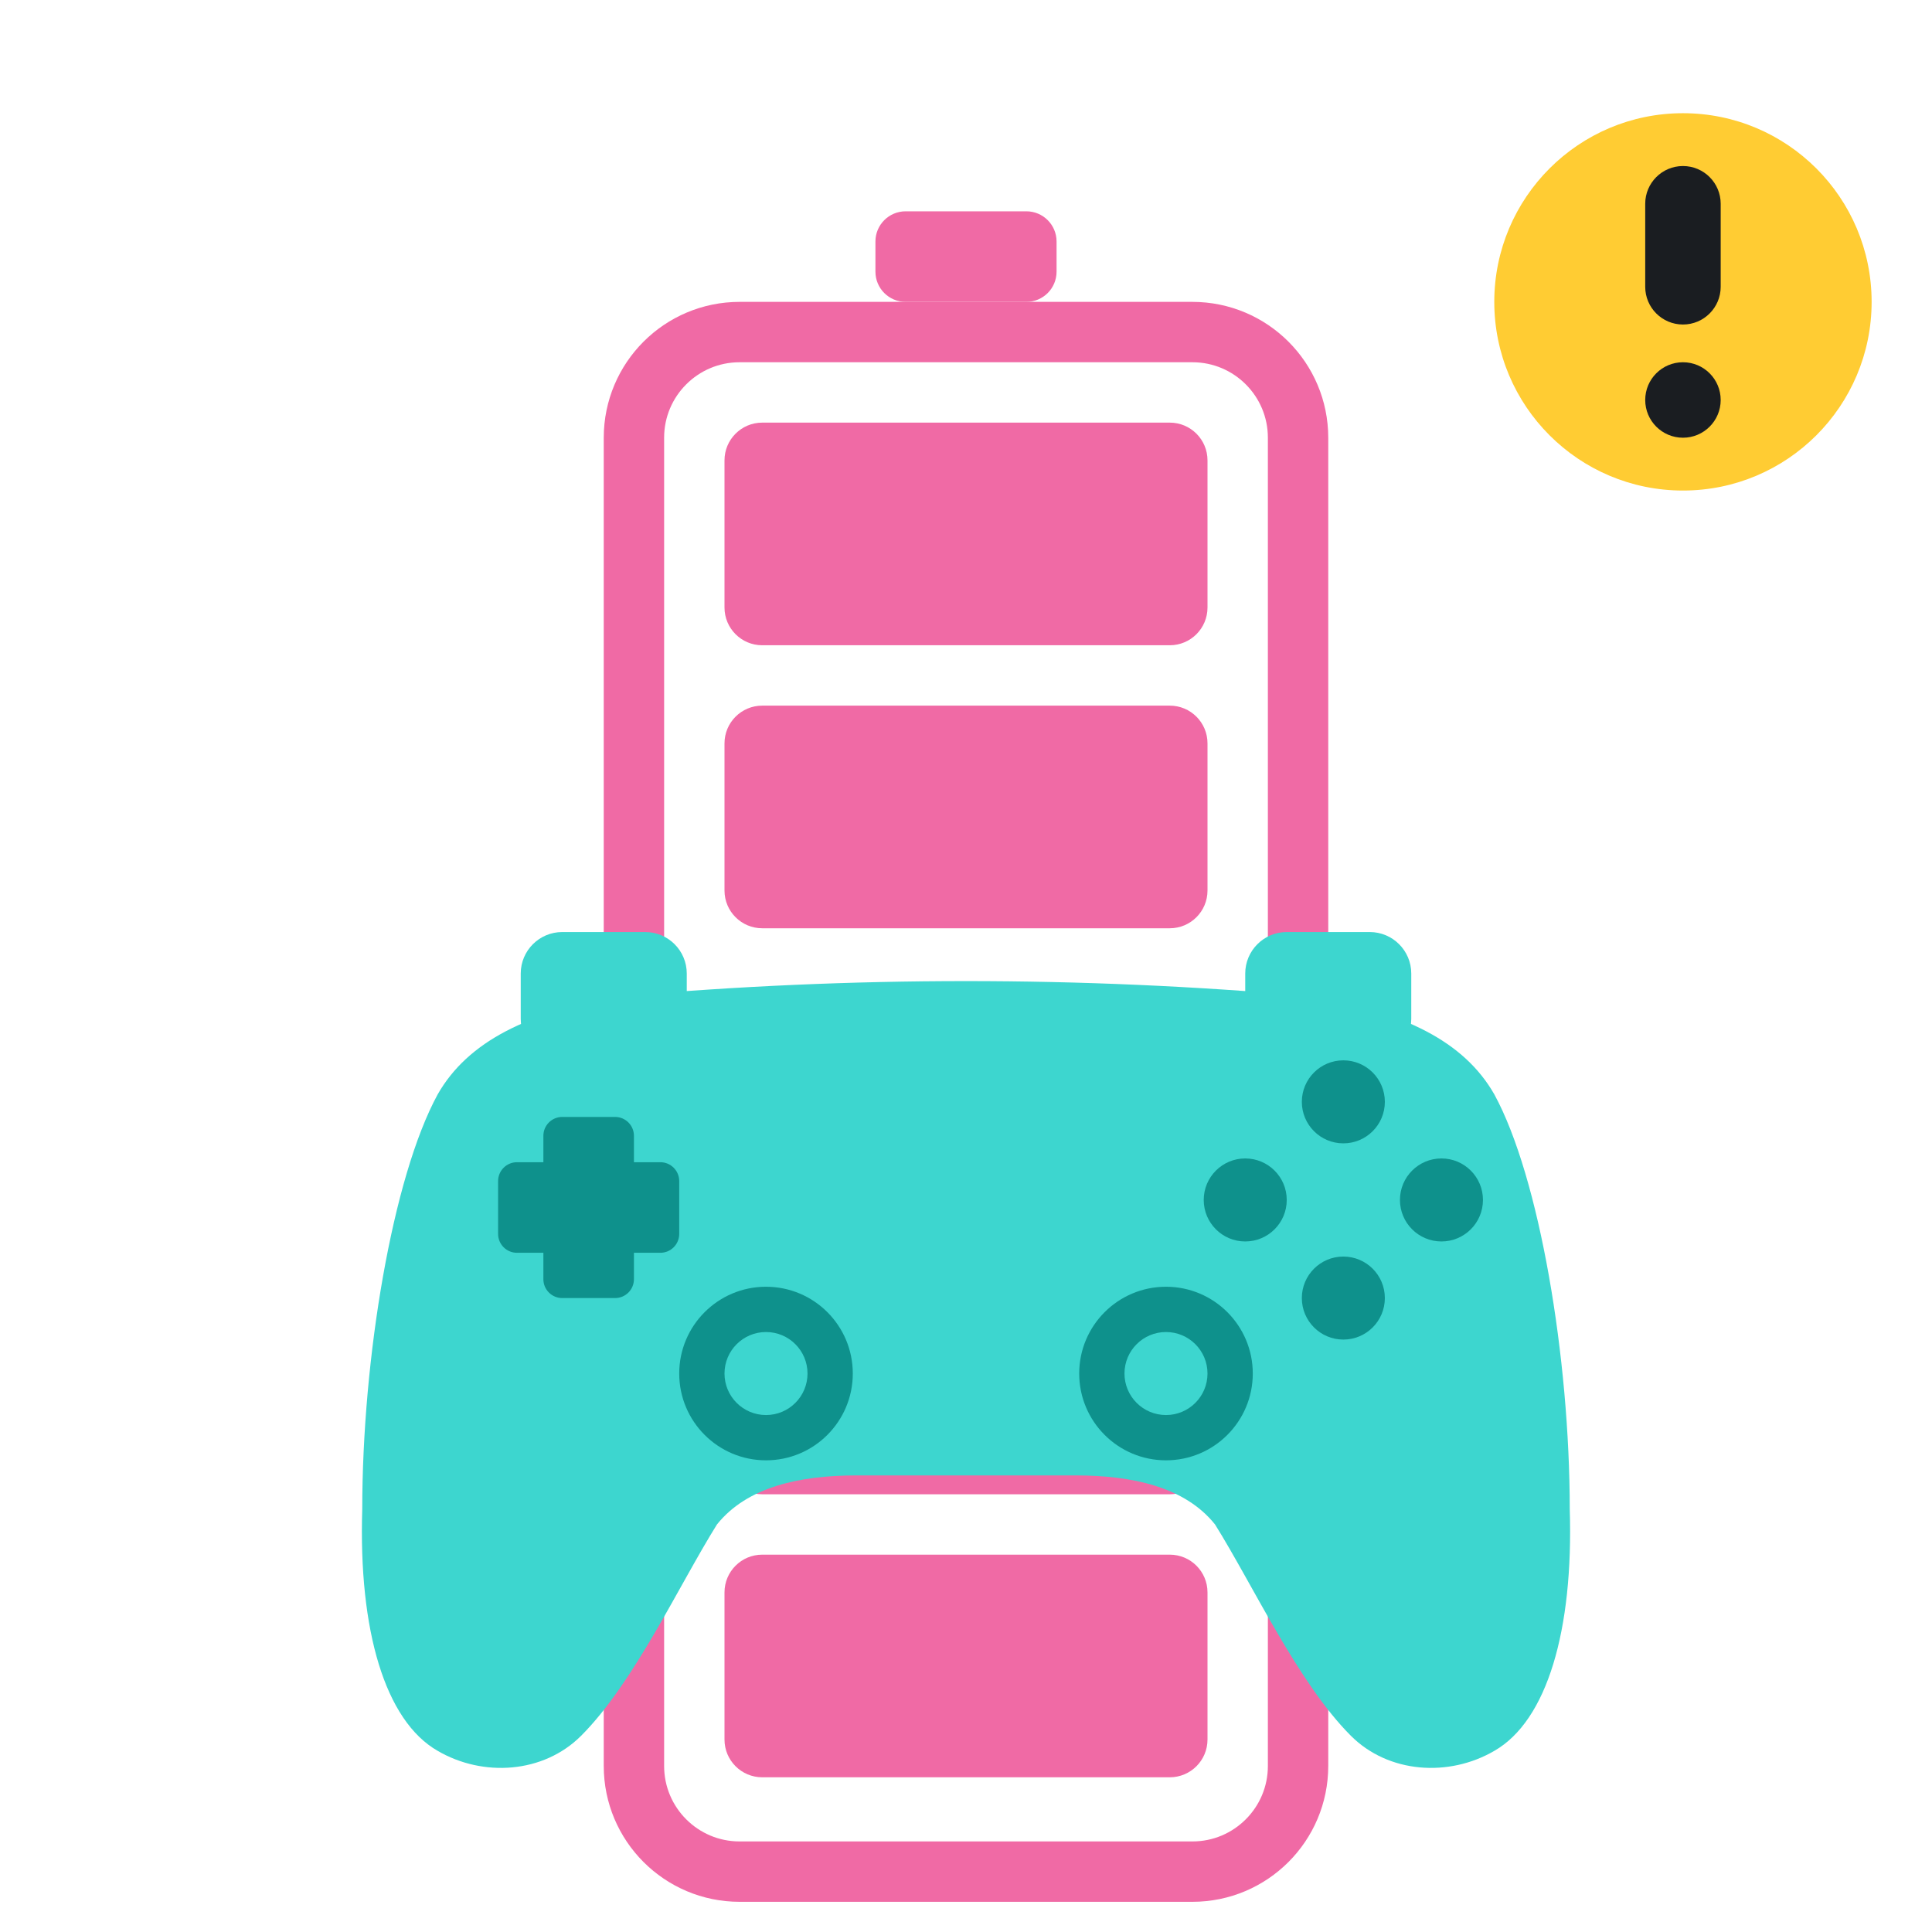
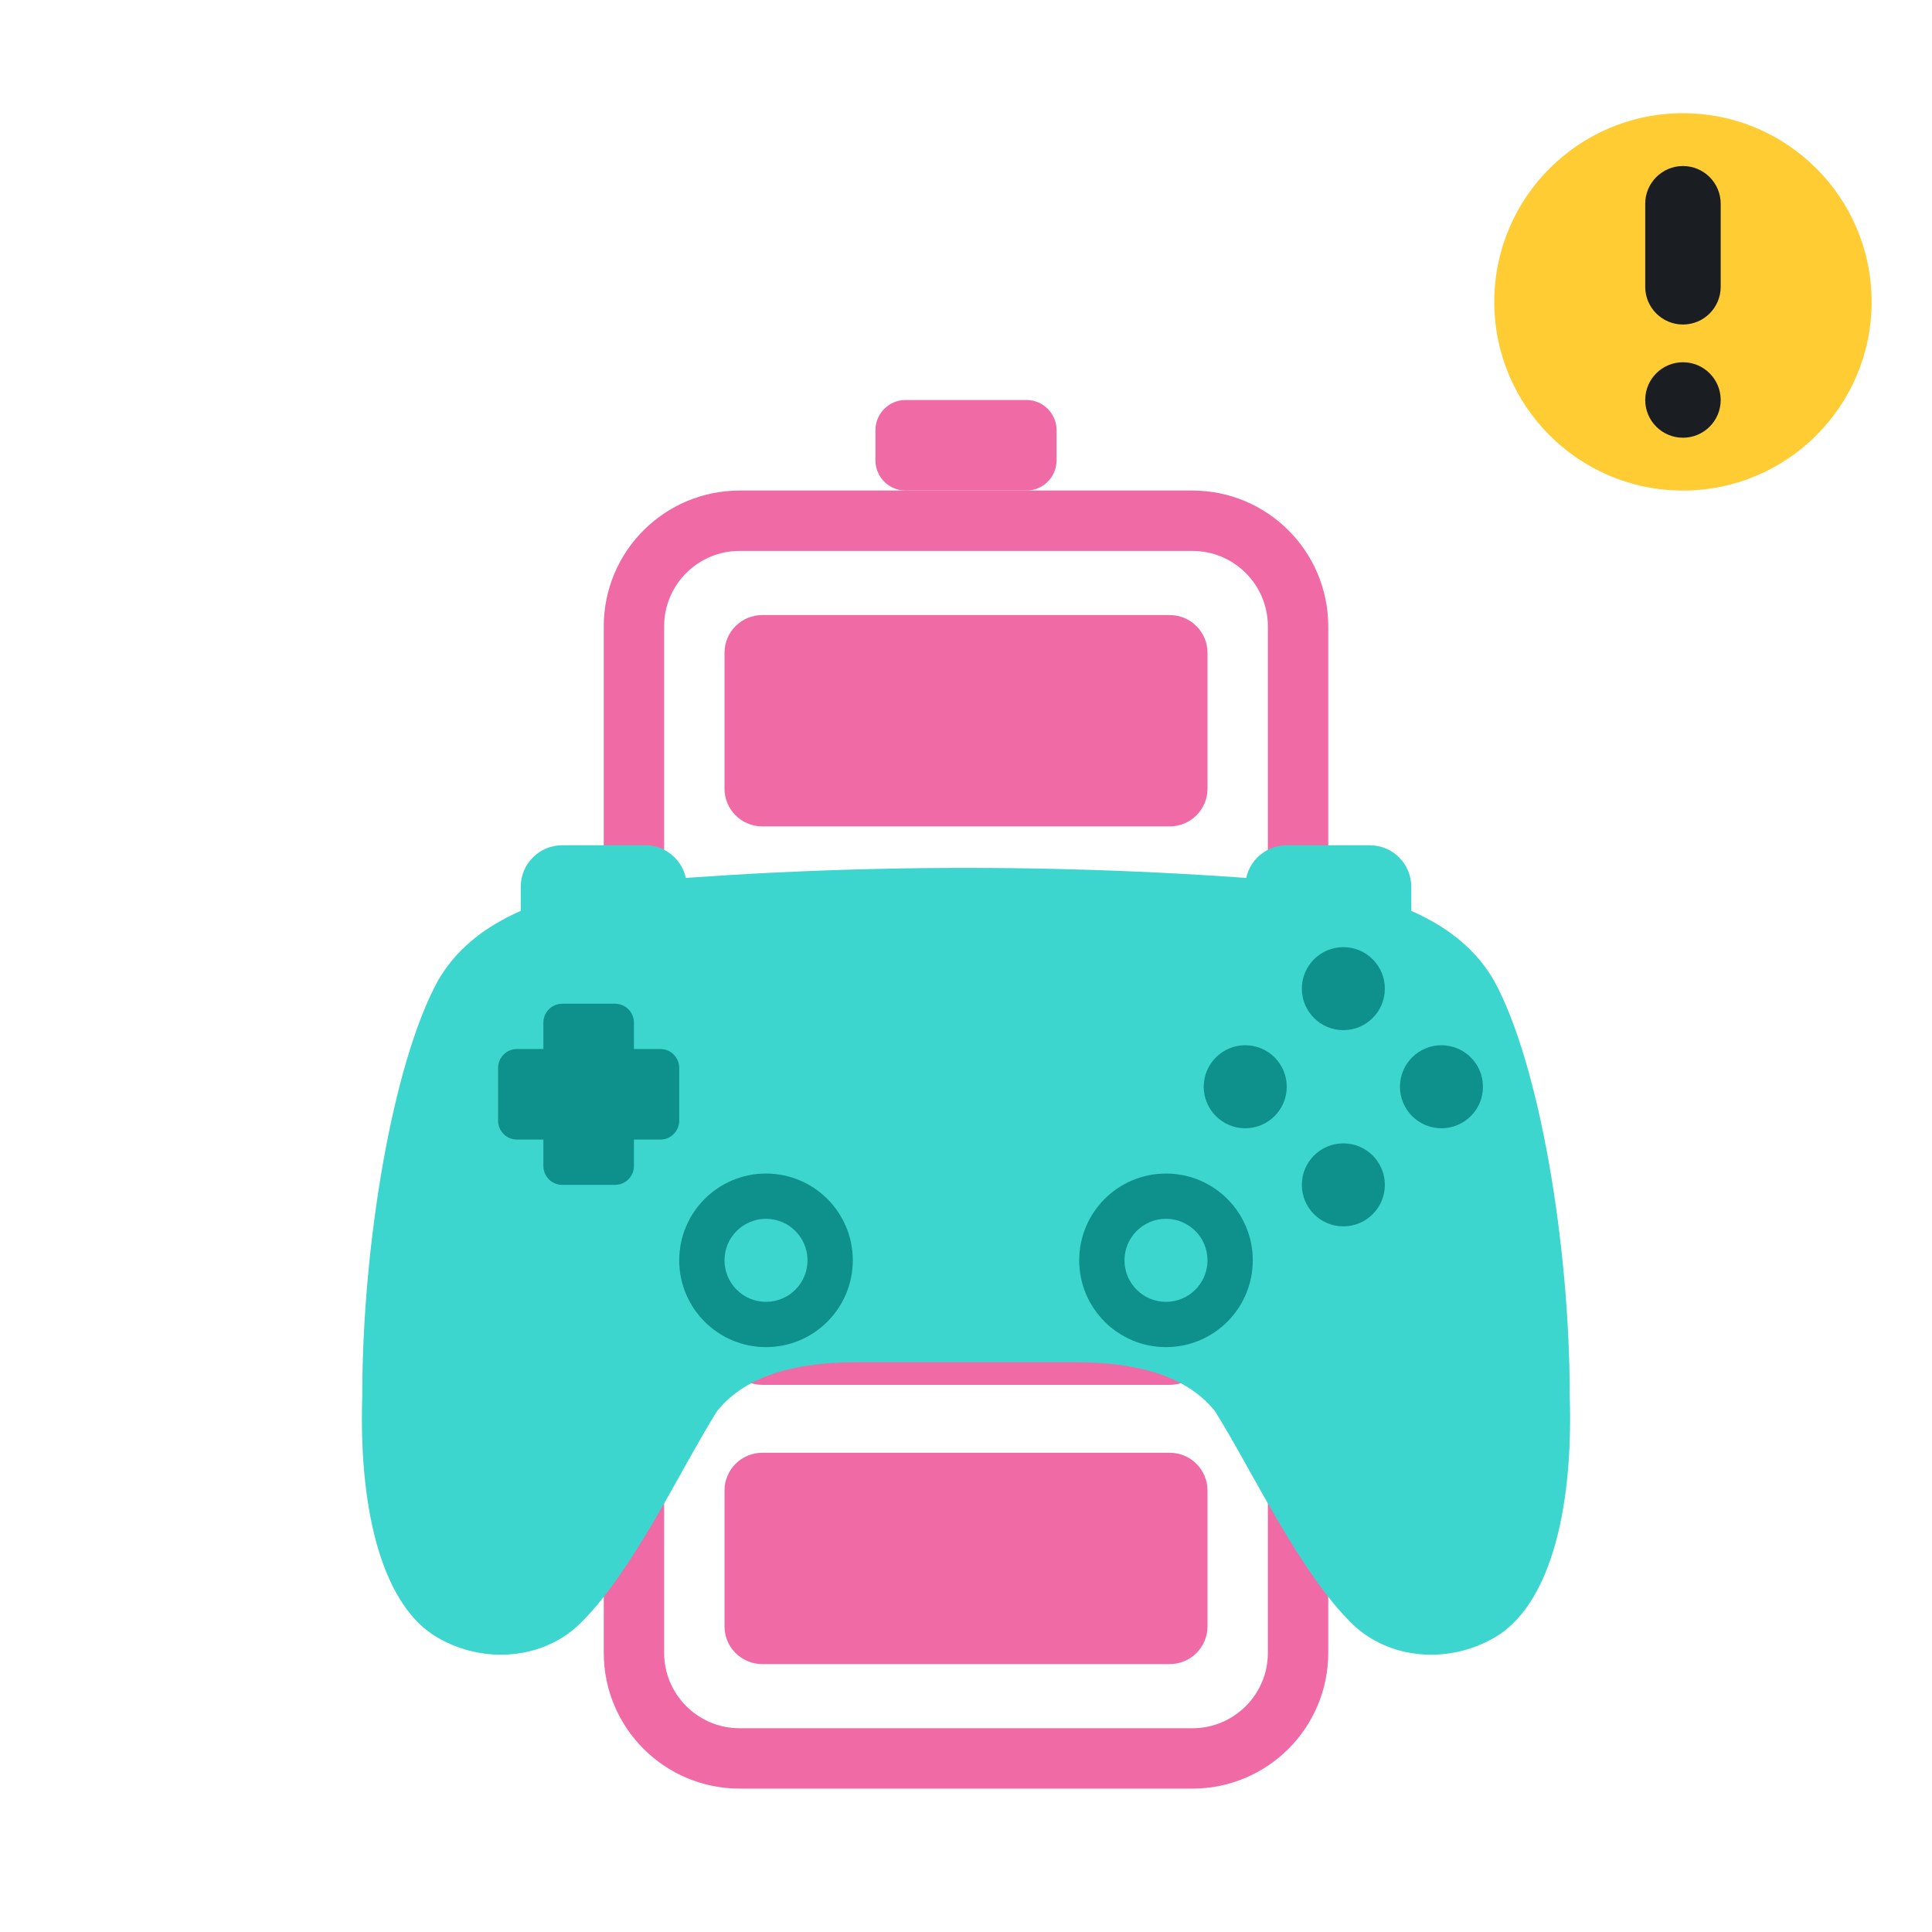
<svg xmlns="http://www.w3.org/2000/svg" viewBox="0 0 512 512" width="512" height="512">
-   <rect x="232" y="56" width="48" height="24" rx="8" fill="#f06aa5" />
-   <rect x="168" y="88" width="176" height="408" rx="28" fill="none" stroke="#f06aa5" stroke-width="16" />
-   <rect x="192" y="112" width="128" height="59" rx="10" fill="#f06aa5" />
-   <rect x="192" y="187" width="128" height="59" rx="10" fill="#f06aa5" />
-   <rect x="192" y="262" width="128" height="59" rx="10" fill="#f06aa5" />
-   <rect x="192" y="337" width="128" height="59" rx="10" fill="#f06aa5" />
-   <rect x="192" y="412" width="128" height="59" rx="10" fill="#f06aa5" />
-   <rect x="138" y="247" width="44" height="34" rx="11" fill="#3dd6cf" />
-   <rect x="330" y="247" width="44" height="34" rx="11" fill="#3dd6cf" />
-   <path d="M 165 264            Q 256 256 347 264            C 372 268 388 276 396 290            C 408 312 416 360 416 400            C 417 432 410 456 396 464            C 384 471 368 470 358 460            C 344 446 332 420 322 404            C 314 394 300 391 285 391            L 227 391            C 212 391 198 394 190 404            C 180 420 168 446 154 460            C 144 470 128 471 116 464            C 102 456 95 432 96 400            C 96 360 104 312 116 290            C 124 276 140 268 165 264 Z" fill="#3dd6cf" />
-   <rect x="144" y="296" width="24" height="48" rx="5" fill="#0e918c" />
-   <rect x="132" y="308" width="48" height="24" rx="5" fill="#0e918c" />
-   <circle cx="356" cy="292" r="11" fill="#0e918c" />
-   <circle cx="382" cy="318" r="11" fill="#0e918c" />
-   <circle cx="356" cy="344" r="11" fill="#0e918c" />
-   <circle cx="330" cy="318" r="11" fill="#0e918c" />
-   <circle cx="203" cy="364" r="23" fill="#0e918c" />
-   <circle cx="203" cy="364" r="11" fill="#3dd6cf" />
-   <circle cx="309" cy="364" r="23" fill="#0e918c" />
-   <circle cx="309" cy="364" r="11" fill="#3dd6cf" />
+   <rect x="232" y="106" width="48" height="24" rx="8" fill="#f06aa5" />
+   <rect x="168" y="138" width="176" height="328" rx="28" fill="none" stroke="#f06aa5" stroke-width="16" />
+   <rect x="192" y="163" width="128" height="56" rx="10" fill="#f06aa5" />
+   <rect x="192" y="237" width="128" height="56" rx="10" fill="#f06aa5" />
+   <rect x="192" y="311" width="128" height="56" rx="10" fill="#f06aa5" />
+   <rect x="192" y="385" width="128" height="56" rx="10" fill="#f06aa5" />
+   <rect x="138" y="224" width="44" height="30" rx="11" fill="#3dd6cf" />
+   <rect x="330" y="224" width="44" height="30" rx="11" fill="#3dd6cf" />
+   <path d="M 165 234            Q 256 226 347 234            C 372 238 388 246 396 260            C 408 282 416 330 416 370            C 417 402 410 426 396 434            C 384 441 368 440 358 430            C 344 416 332 390 322 374            C 314 364 300 361 285 361            L 227 361            C 212 361 198 364 190 374            C 180 390 168 416 154 430            C 144 440 128 441 116 434            C 102 426 95 402 96 370            C 96 330 104 282 116 260            C 124 246 140 238 165 234 Z" fill="#3dd6cf" />
+   <rect x="144" y="266" width="24" height="48" rx="5" fill="#0e918c" />
+   <rect x="132" y="278" width="48" height="24" rx="5" fill="#0e918c" />
+   <circle cx="356" cy="262" r="11" fill="#0e918c" />
+   <circle cx="382" cy="288" r="11" fill="#0e918c" />
+   <circle cx="356" cy="314" r="11" fill="#0e918c" />
+   <circle cx="330" cy="288" r="11" fill="#0e918c" />
+   <circle cx="203" cy="334" r="23" fill="#0e918c" />
+   <circle cx="203" cy="334" r="11" fill="#3dd6cf" />
+   <circle cx="309" cy="334" r="23" fill="#0e918c" />
+   <circle cx="309" cy="334" r="11" fill="#3dd6cf" />
  <circle cx="446" cy="80" r="50" fill="#ffcc33" />
  <rect x="436" y="44" width="20" height="42" rx="10" fill="#1a1d21" />
  <circle cx="446" cy="106" r="10" fill="#1a1d21" />
</svg>
